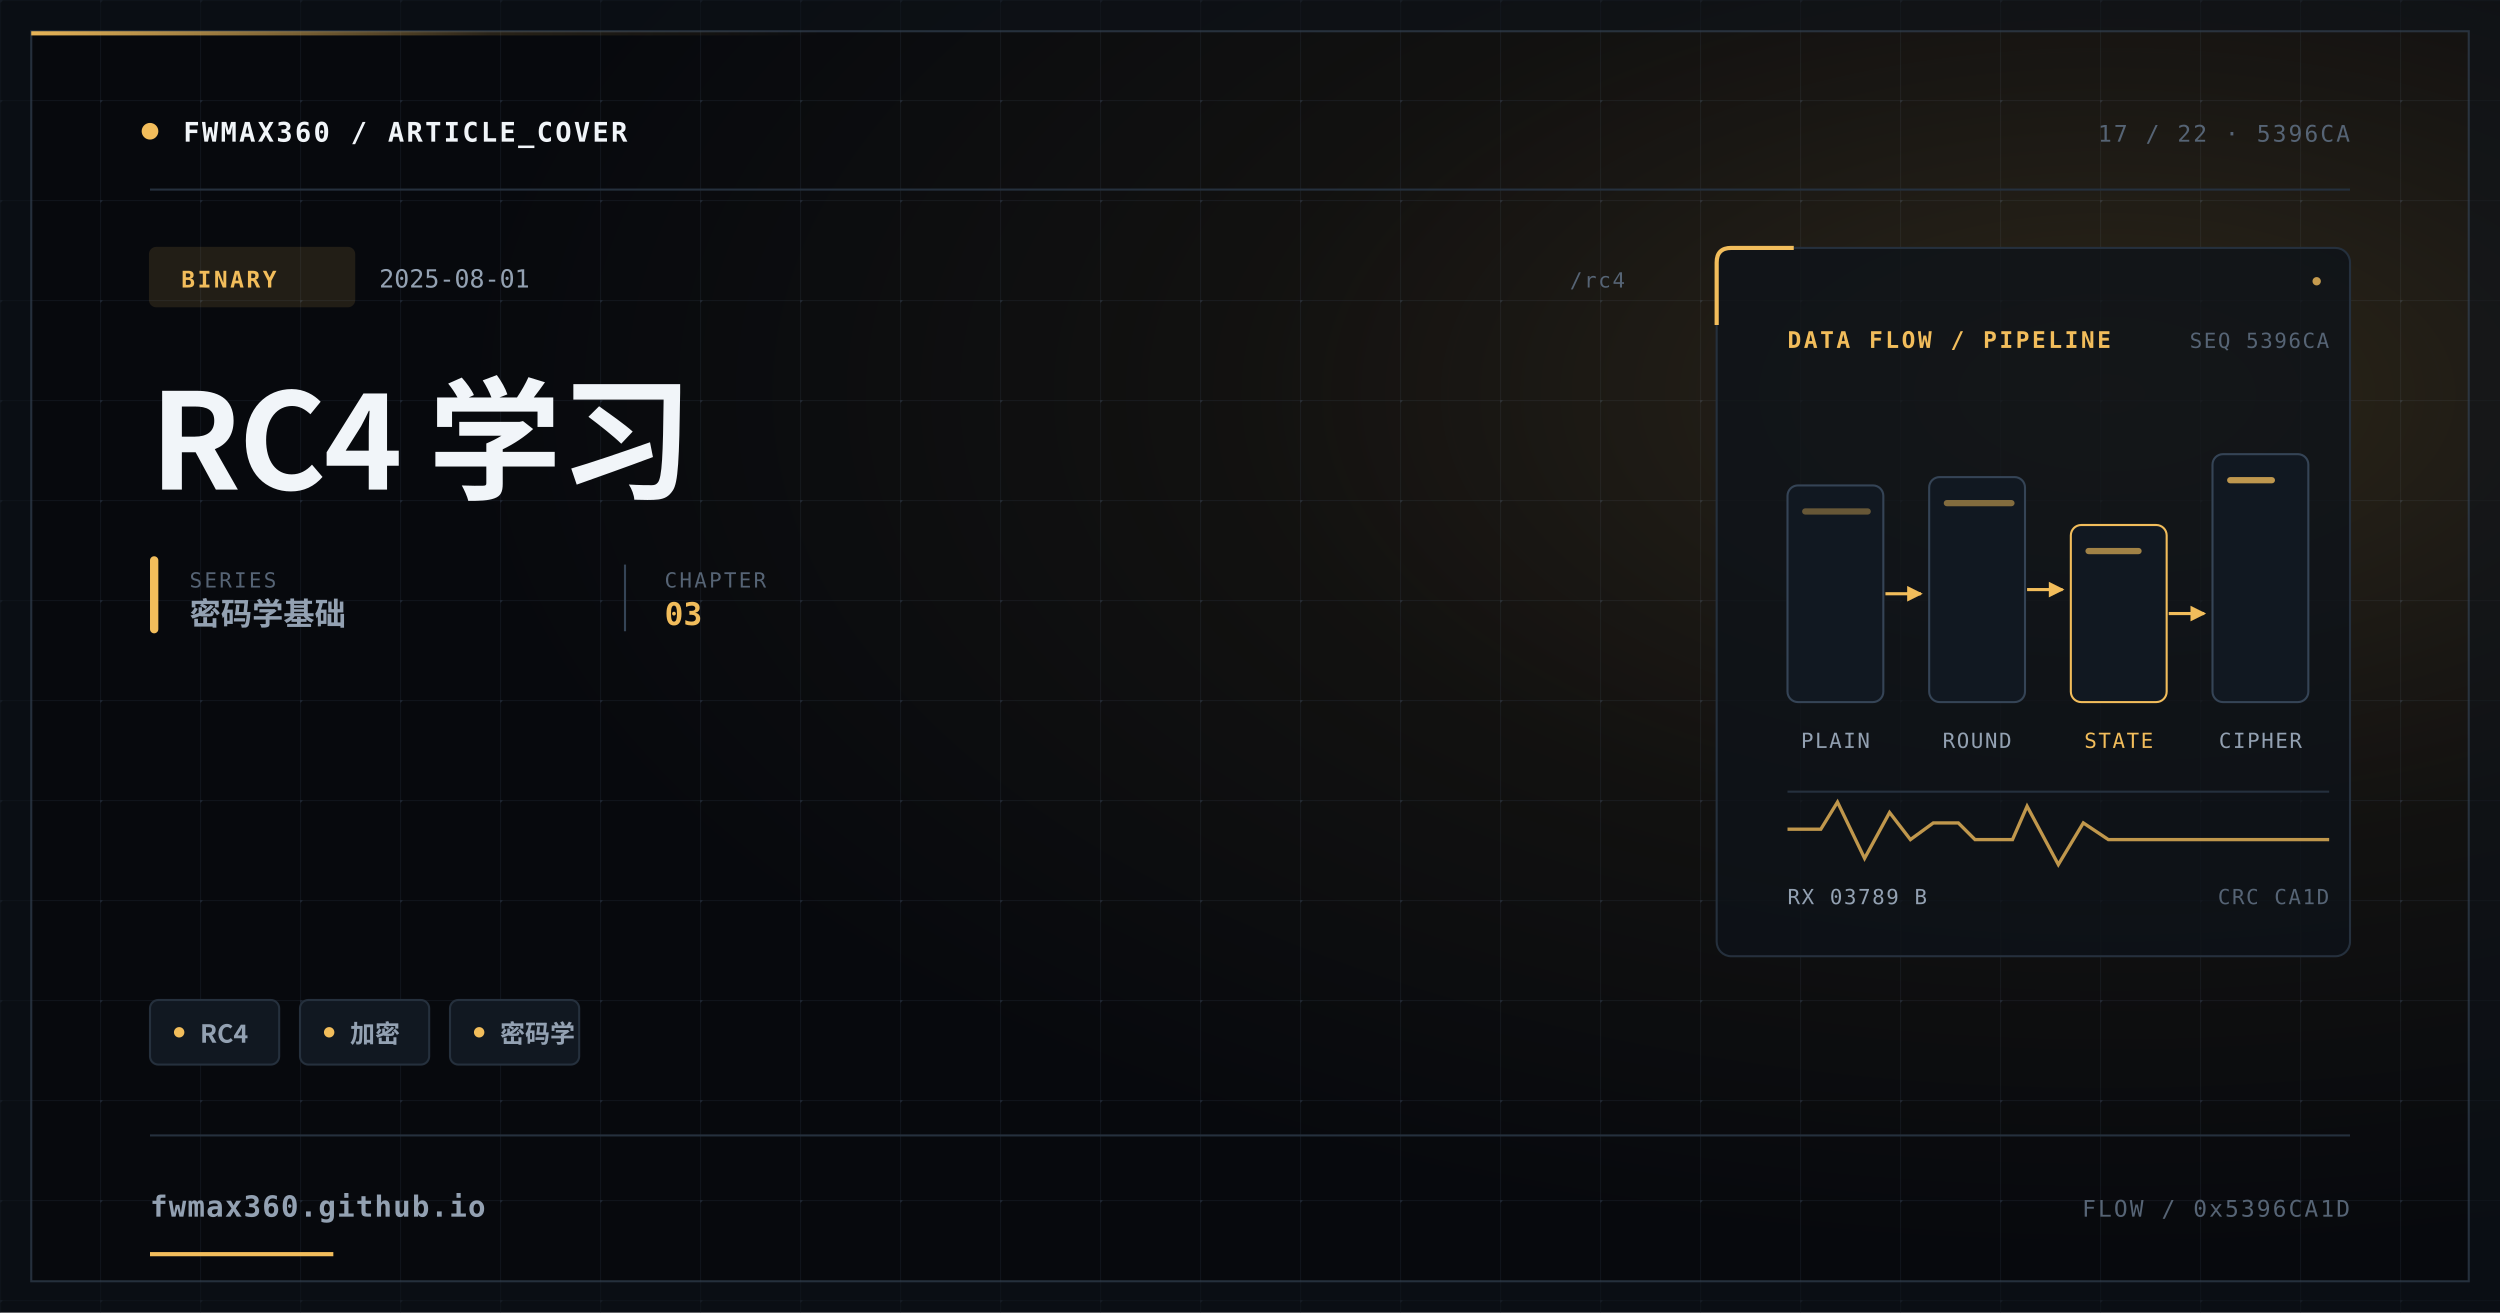
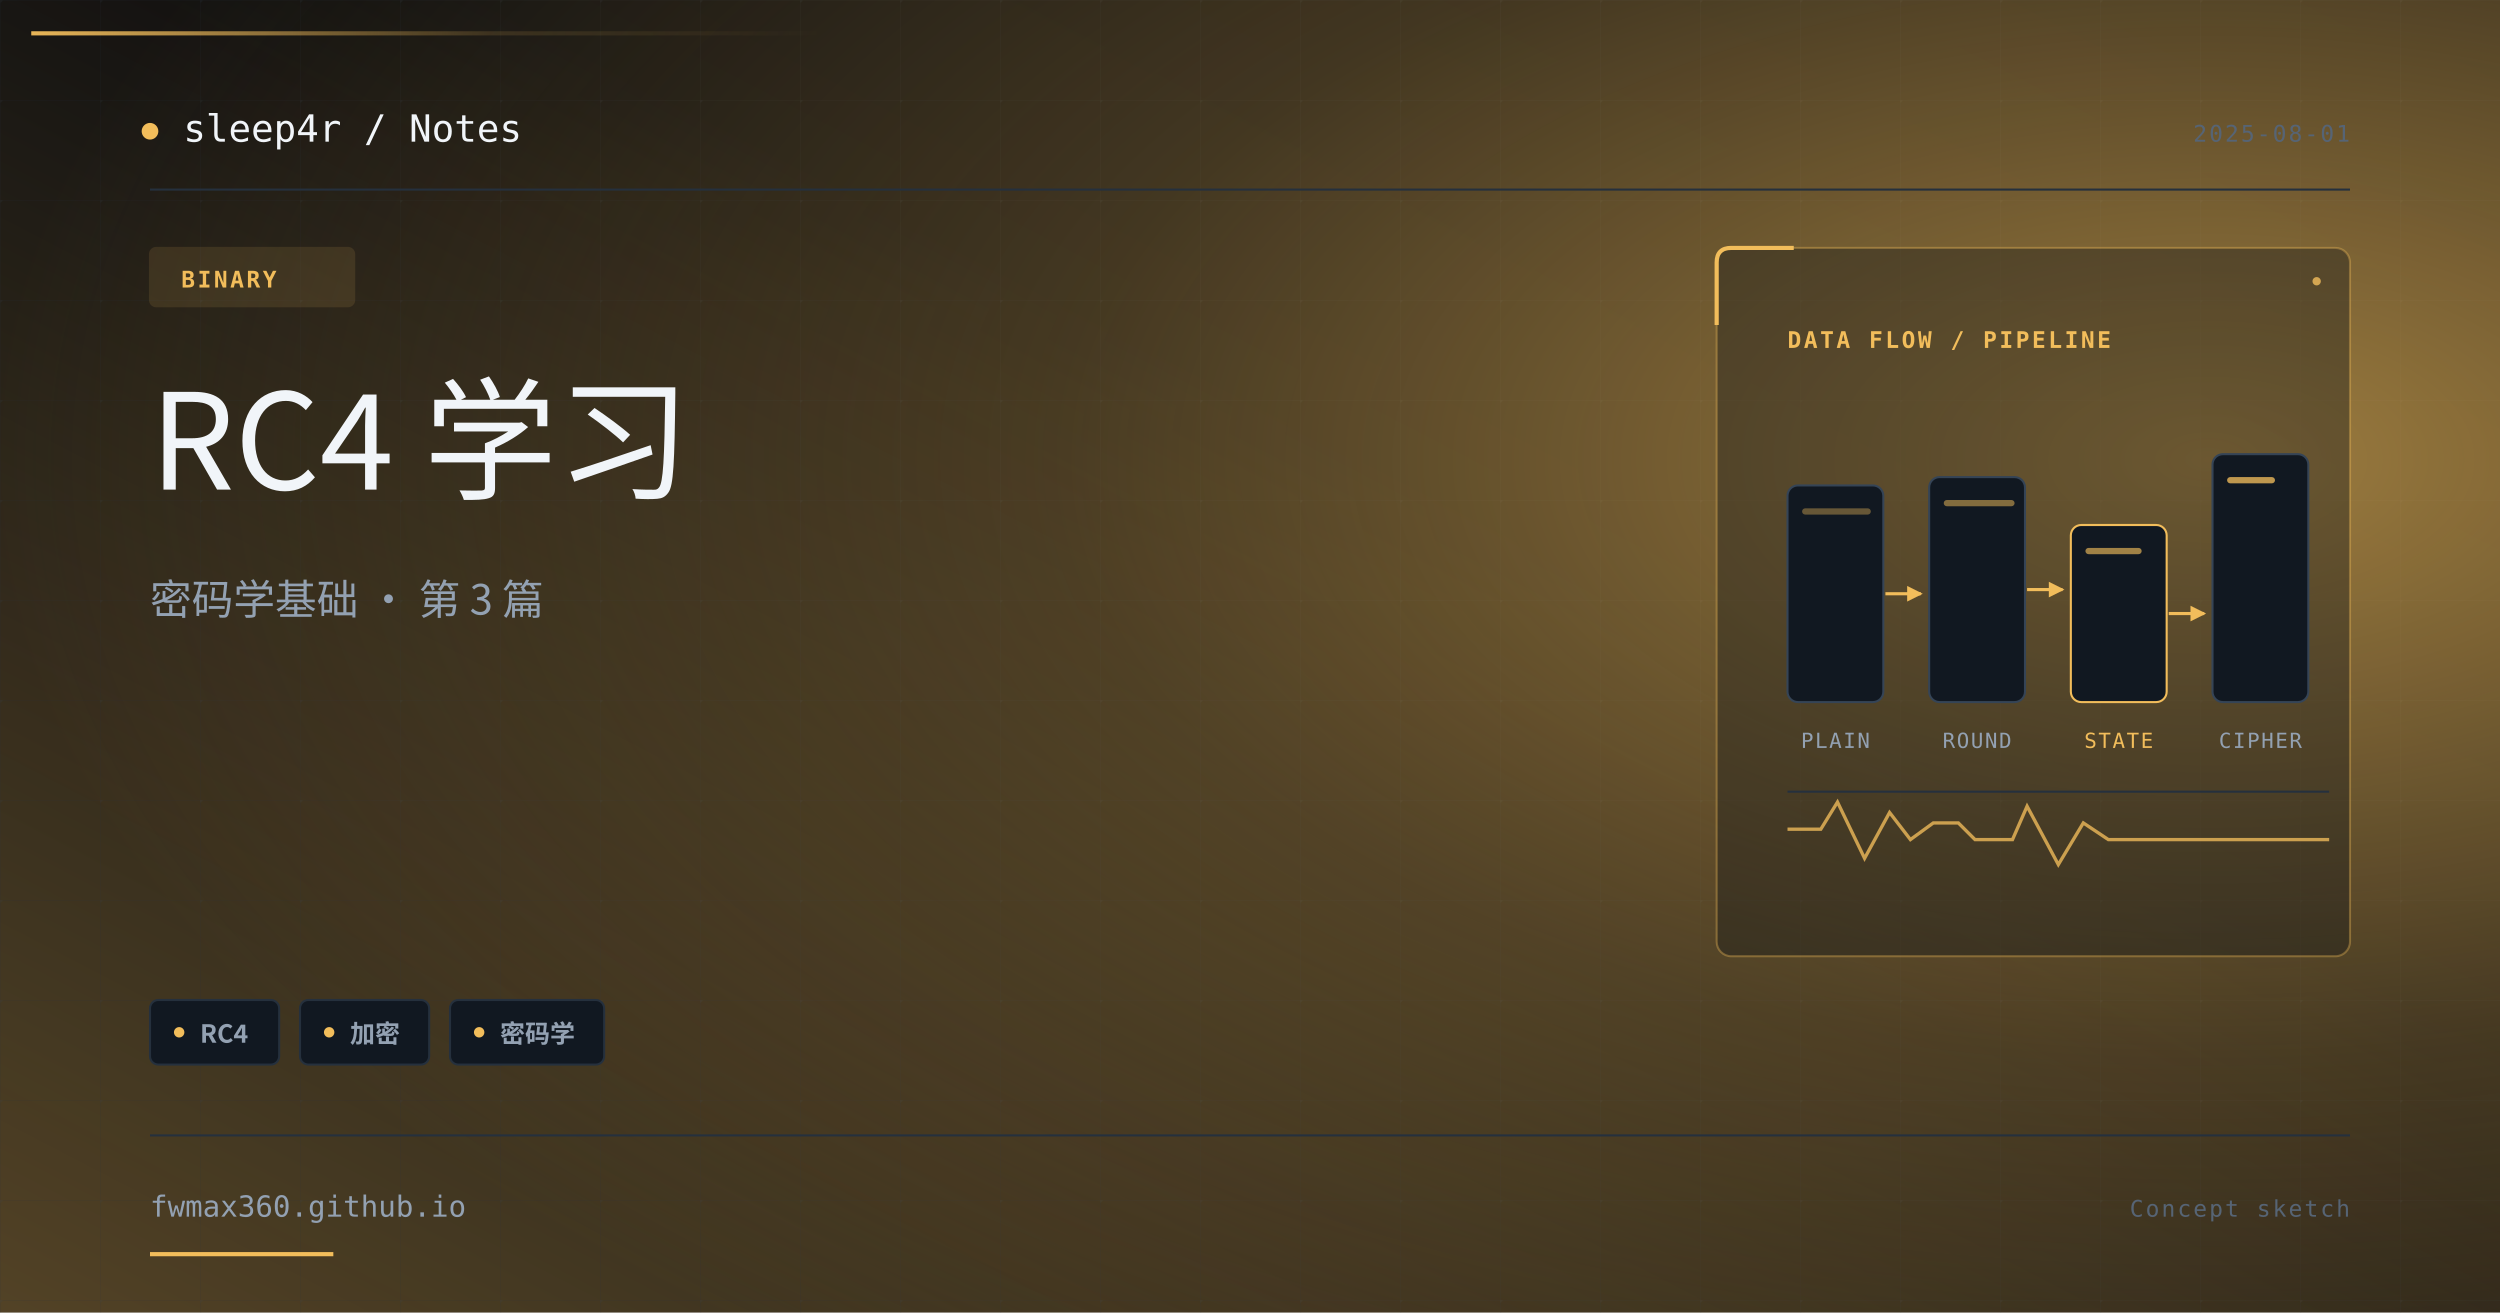
<svg xmlns="http://www.w3.org/2000/svg" width="1200" height="630" viewBox="0 0 1200 630" role="img" aria-labelledby="cover-title cover-desc">
  <defs>
    <pattern id="grid" width="48" height="48" patternUnits="userSpaceOnUse">
      <path d="M 48 0 L 0 0 0 48" fill="none" stroke="#25303d" stroke-width="1" opacity="0.42" />
      <circle cx="0" cy="0" r="1.25" fill="#354456" opacity="0.58" />
    </pattern>
-     <radialGradient id="glow" cx="84%" cy="30%" r="66%">
-       <stop offset="0" stop-color="#f2bd5b" stop-opacity="0.16" />
-       <stop offset="0.52" stop-color="#f2bd5b" stop-opacity="0.045" />
+     <radialGradient id="glow" cx="88%" cy="35%" r="88%">
+       <stop offset="0" stop-color="#f2bd5b" stop-opacity="0.64" />
+       <stop offset="0.52" stop-color="#f2bd5b" stop-opacity="0.24" />
      <stop offset="1" stop-color="#f2bd5b" stop-opacity="0" />
    </radialGradient>
+     <linearGradient id="wash" x1="0" y1="1" x2="1" y2="0">
+       <stop offset="0" stop-color="#f2bd5b" stop-opacity="0.32" />
+       <stop offset="0.6" stop-color="#f2bd5b" stop-opacity="0.025" />
+       <stop offset="1" stop-color="#f2bd5b" stop-opacity="0" />
+     </linearGradient>
    <linearGradient id="rail" x1="0" y1="0" x2="1" y2="0">
      <stop offset="0" stop-color="#f2bd5b" stop-opacity="0.95" />
      <stop offset="0.58" stop-color="#f2bd5b" stop-opacity="0.14" />
      <stop offset="1" stop-color="#f2bd5b" stop-opacity="0" />
    </linearGradient>
    <marker id="arrow" viewBox="0 0 8 8" refX="7" refY="4" markerWidth="5" markerHeight="5" orient="auto-start-reverse">
      <path d="M 0 0 L 8 4 L 0 8 z" fill="#f2bd5b" />
    </marker>
    <style>
      .mono { font-family: 'JetBrains Mono', 'SFMono-Regular', Menlo, Consolas, monospace; }
-       .sans { font-family: 'Hiragino Sans GB', 'PingFang SC', 'Microsoft YaHei', 'Noto Sans CJK SC', sans-serif; }
+       .sans { font-family: 'Helvetica Neue', 'PingFang SC', 'Hiragino Sans GB', 'Microsoft YaHei', 'Noto Sans CJK SC', sans-serif; }
      .micro { font-family: 'JetBrains Mono', 'SFMono-Regular', Menlo, Consolas, monospace; font-size: 10px; letter-spacing: .75px; }
-       .chip { font-family: 'Hiragino Sans GB', 'PingFang SC', 'Microsoft YaHei', 'Noto Sans CJK SC', sans-serif; font-size: 12px; font-weight: 600; }
+       .chip { font-family: 'Helvetica Neue', 'PingFang SC', 'Hiragino Sans GB', 'Microsoft YaHei', 'Noto Sans CJK SC', sans-serif; font-size: 12px; font-weight: 600; }
      .diagram-label { font-family: 'JetBrains Mono', 'SFMono-Regular', Menlo, Consolas, monospace; font-size: 11px; font-weight: 700; letter-spacing: 1.2px; }
    </style>
  </defs>
  <rect width="1200" height="630" fill="#07090d" />
-   <rect width="1200" height="630" fill="url(#grid)" opacity="0.7" />
+   <rect width="1200" height="630" fill="url(#wash)" />
+   <rect width="1200" height="630" fill="url(#grid)" opacity="0.25" />
  <rect width="1200" height="630" fill="url(#glow)" />
-   <path d="M 0 0 H 1200 V 630 H 0 Z M 15 15 V 615 H 1185 V 15 Z" fill="#0d1219" fill-rule="evenodd" opacity="0.54" />
-   <rect x="15" y="15" width="1170" height="600" fill="none" stroke="#354456" stroke-width="1" opacity="0.64" />
  <rect x="15" y="15" width="380" height="2" fill="url(#rail)" />
  <circle cx="72" cy="63" r="4" fill="#f2bd5b" />
-   <text x="88" y="68" class="mono" font-size="13" font-weight="700" letter-spacing="1.1" fill="#f1f5f9">FWMAX360 / ARTICLE_COVER</text>
-   <text x="1128" y="68" class="mono" font-size="11" text-anchor="end" letter-spacing="1" fill="#566475">17 / 22 · 5396CA</text>
+   <text x="88" y="68" class="mono" font-size="18" font-weight="500" letter-spacing="0" fill="#f1f5f9">sleep4r / Notes</text>
+   <text x="1128" y="68" class="mono" font-size="11" text-anchor="end" letter-spacing="1" fill="#566475">2025-08-01</text>
  <line x1="72" y1="91" x2="1128" y2="91" stroke="#25303d" />
  <rect x="72" y="119" width="98" height="28" rx="3" fill="#f2bd5b" opacity="0.12" stroke="#f2bd5b" />
  <text x="87" y="138" class="mono" font-size="11" font-weight="700" letter-spacing="1.2" fill="#f2bd5b">BINARY</text>
-   <text x="182" y="138" class="mono" font-size="12" fill="#93a1b2">2025-08-01</text>
-   <text x="780" y="138" class="mono" font-size="10" text-anchor="end" letter-spacing=".8" fill="#566475">/rc4</text>
-   <text class="sans" font-size="64" font-weight="760" letter-spacing="-1.1" fill="#f1f5f9">
+   <text class="sans" font-size="64" font-weight="400" letter-spacing="0" fill="#f1f5f9">
    <tspan x="72" y="235">RC4 学习</tspan>
  </text>
-   <rect x="72" y="267" width="4" height="37" rx="2" fill="#f2bd5b" />
-   <text x="91" y="282" class="mono" font-size="10" letter-spacing="1.1" fill="#566475">SERIES</text>
-   <text x="91" y="300" class="sans" font-size="15" font-weight="700" fill="#93a1b2">密码学基础</text>
-   <line x1="300" y1="271" x2="300" y2="303" stroke="#354456" />
-   <text x="319" y="282" class="mono" font-size="10" letter-spacing="1.1" fill="#566475">CHAPTER</text>
-   <text x="319" y="300" class="mono" font-size="15" font-weight="700" fill="#f2bd5b">03</text>
-   <rect x="824" y="119" width="304" height="340" rx="7" fill="#0d1219" fill-opacity="0.78" stroke="#25303d" />
+   <text x="72" y="295" class="sans" font-size="20" font-weight="400" fill="#93a1b2">密码学基础 · 第 3 篇</text>
+   <rect x="824" y="119" width="304" height="340" rx="7" fill="#0d1219" fill-opacity="0.35" stroke="#f2bd5b" stroke-opacity="0.35" />
  <path d="M 824 156 V 126 Q 824 119 831 119 H 861" fill="none" stroke="#f2bd5b" stroke-width="2" />
  <circle cx="1112" cy="135" r="2" fill="#f2bd5b" opacity="0.8" />
  <text x="858" y="167" class="diagram-label" fill="#f2bd5b">DATA FLOW / PIPELINE</text>
-   <text x="1118" y="167" class="micro" text-anchor="end" fill="#566475">SEQ 5396CA</text>
  <rect x="858" y="233" width="46" height="104" rx="5" fill="#111821" stroke="#354456" />
  <rect x="865" y="244" width="33" height="3" rx="1.5" fill="#f2bd5b" opacity="0.38" />
  <text x="881" y="359" class="micro" text-anchor="middle" fill="#93a1b2">PLAIN</text>
  <path d="M 905 285 H 922" stroke="#f2bd5b" stroke-width="1.5" marker-end="url(#arrow)" />
  <rect x="926" y="229" width="46" height="108" rx="5" fill="#111821" stroke="#354456" />
  <rect x="933" y="240" width="34" height="3" rx="1.5" fill="#f2bd5b" opacity="0.51" />
  <text x="949" y="359" class="micro" text-anchor="middle" fill="#93a1b2">ROUND</text>
  <path d="M 973 283 H 990" stroke="#f2bd5b" stroke-width="1.5" marker-end="url(#arrow)" />
  <rect x="994" y="252" width="46" height="85" rx="5" fill="#111821" stroke="#f2bd5b" />
  <rect x="1001" y="263" width="27" height="3" rx="1.5" fill="#f2bd5b" opacity="0.64" />
  <text x="1017" y="359" class="micro" text-anchor="middle" fill="#f2bd5b">STATE</text>
  <path d="M 1041 294.5 H 1058" stroke="#f2bd5b" stroke-width="1.5" marker-end="url(#arrow)" />
  <rect x="1062" y="218" width="46" height="119" rx="5" fill="#111821" stroke="#354456" />
  <rect x="1069" y="229" width="23" height="3" rx="1.5" fill="#f2bd5b" opacity="0.77" />
  <text x="1085" y="359" class="micro" text-anchor="middle" fill="#93a1b2">CIPHER</text>
  <line x1="858" y1="380" x2="1118" y2="380" stroke="#25303d" stroke-width="1" />
  <path d="M 858 398 l 16 0 8 -13 13 27 12 -22 10 13 11 -8 12 0 8 8 18 0 7 -16 15 28 12 -20 12 8 h 106" fill="none" stroke="#f2bd5b" stroke-width="1.6" opacity="0.78" />
-   <text x="858" y="434" class="micro" fill="#93a1b2">RX 03789 B</text>
-   <text x="1118" y="434" class="micro" text-anchor="end" fill="#566475">CRC CA1D</text>
  <rect x="72" y="480" width="62" height="31" rx="4" fill="#111821" stroke="#25303d" />
  <circle cx="86" cy="495.5" r="2.5" fill="#f2bd5b" />
  <text x="96" y="500.5" class="chip" fill="#93a1b2">RC4</text>
  <rect x="144" y="480" width="62" height="31" rx="4" fill="#111821" stroke="#25303d" />
  <circle cx="158" cy="495.5" r="2.5" fill="#f2bd5b" />
  <text x="168" y="500.5" class="chip" fill="#93a1b2">加密</text>
-   <rect x="216" y="480" width="62" height="31" rx="4" fill="#111821" stroke="#25303d" />
+   <rect x="216" y="480" width="74" height="31" rx="4" fill="#111821" stroke="#25303d" />
  <circle cx="230" cy="495.5" r="2.5" fill="#f2bd5b" />
  <text x="240" y="500.5" class="chip" fill="#93a1b2">密码学</text>
  <line x1="72" y1="545" x2="1128" y2="545" stroke="#25303d" />
-   <text x="72" y="584" class="mono" font-size="14" font-weight="700" letter-spacing=".55" fill="#93a1b2">fwmax360.github.io</text>
-   <text x="1128" y="584" class="mono" font-size="11" text-anchor="end" letter-spacing="1" fill="#566475">FLOW / 0x5396CA1D</text>
+   <text x="72" y="584" class="mono" font-size="14" font-weight="400" letter-spacing="0" fill="#93a1b2">fwmax360.github.io</text>
+   <text x="1128" y="584" class="mono" font-size="11" text-anchor="end" letter-spacing="1" fill="#566475">Concept sketch</text>
  <rect x="72" y="601" width="88" height="2" fill="#f2bd5b" />
</svg>
